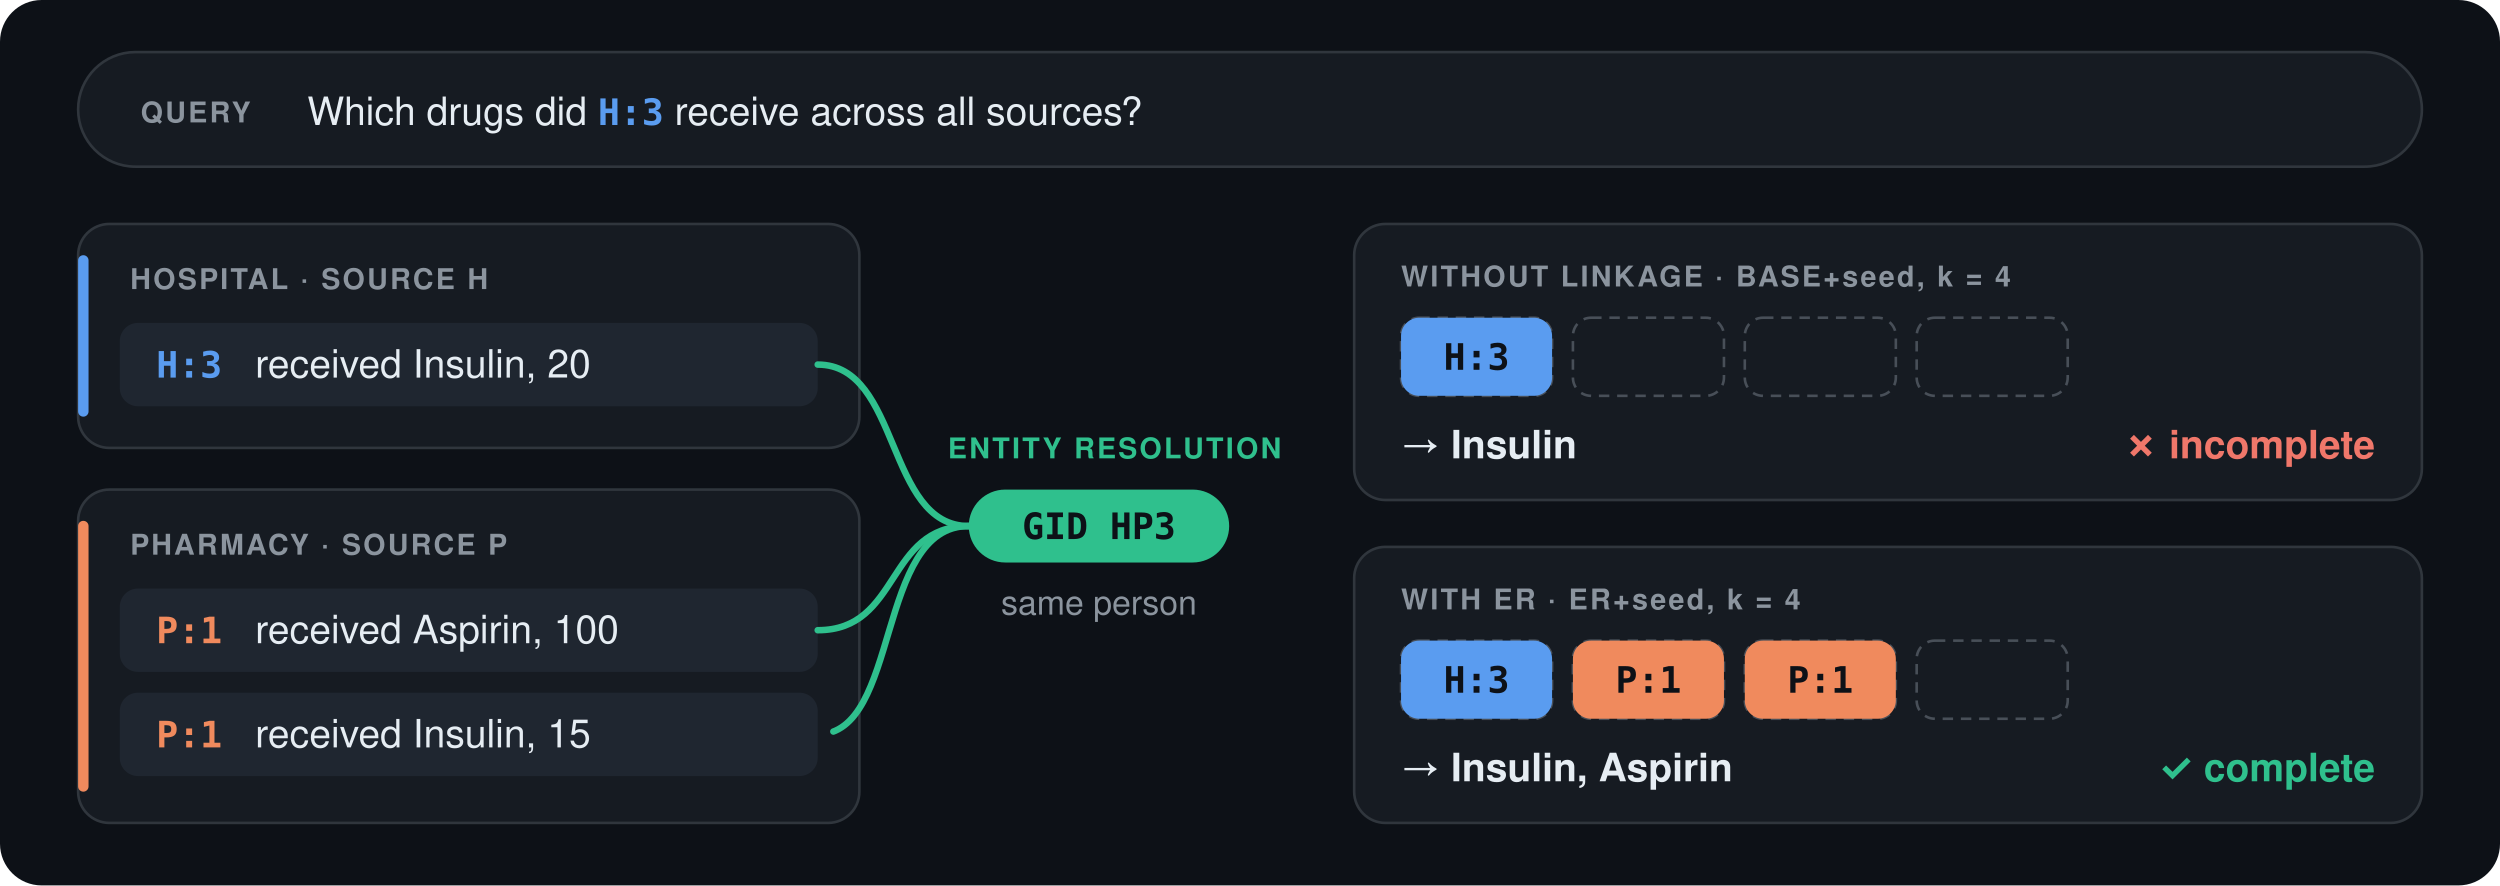
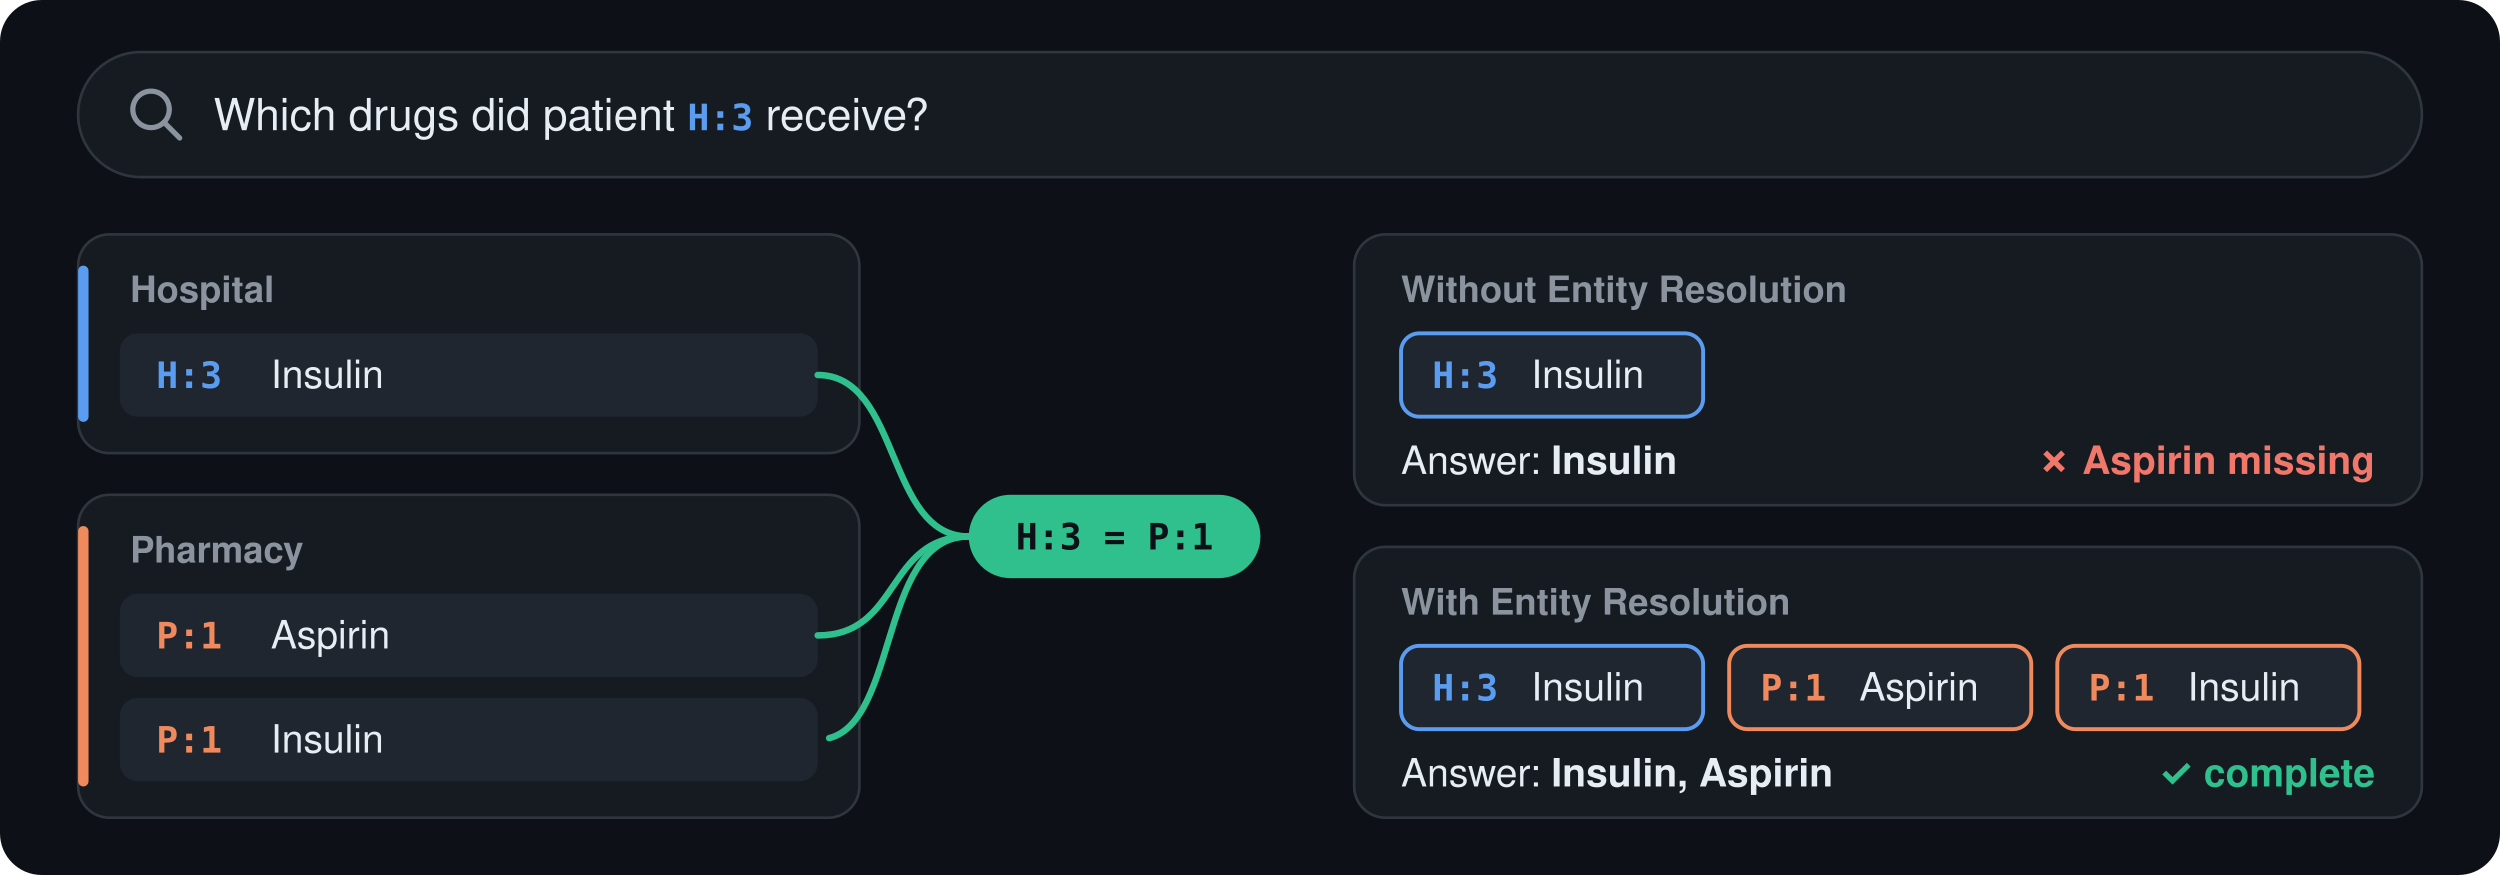
- <svg xmlns="http://www.w3.org/2000/svg" viewBox="0 0 960 340" width="960" height="340" role="img" aria-label="Entity Resolution links H:3 and P:1 to the same person, so the retrieved context holds evidence from both sources and the answer becomes complete">
-   <style>text{font-family:-apple-system,BlinkMacSystemFont,'Segoe UI',Helvetica,Arial,sans-serif}.t{font-size:15px;fill:#e6edf3}.s{font-size:13px;fill:#8b949e}.cap{font-size:11px;letter-spacing:.08em;font-weight:600;fill:#8b949e}.m{font-family:ui-monospace,SFMono-Regular,Consolas,Menlo,monospace;font-size:14px}.b{font-weight:700}g,path{transform-box:fill-box}@keyframes f2{0%,2%{opacity:0;transform:translateY(6px)}6%,93%{opacity:1;transform:none}98%,100%{opacity:0;transform:none}}@keyframes f6{0%,6%{opacity:0;transform:translateY(6px)}10%,93%{opacity:1;transform:none}98%,100%{opacity:0;transform:none}}@keyframes f9{0%,9%{opacity:0;transform:translateY(6px)}13%,93%{opacity:1;transform:none}98%,100%{opacity:0;transform:none}}@keyframes d36{0%,36%{stroke-dashoffset:100;opacity:1}43%,93%{stroke-dashoffset:0;opacity:1}98%,100%{stroke-dashoffset:0;opacity:0}}@keyframes d46{0%,46%{stroke-dashoffset:100;opacity:1}53%,93%{stroke-dashoffset:0;opacity:1}98%,100%{stroke-dashoffset:0;opacity:0}}@keyframes d48{0%,48%{stroke-dashoffset:100;opacity:1}55%,93%{stroke-dashoffset:0;opacity:1}98%,100%{stroke-dashoffset:0;opacity:0}}@keyframes f43{0%,43%{opacity:0;transform:translateY(6px)}47%,93%{opacity:1;transform:none}98%,100%{opacity:0;transform:none}}@keyframes f52{0%,52%{opacity:0;transform:translateY(6px)}56%,93%{opacity:1;transform:none}98%,100%{opacity:0;transform:none}}@keyframes f14{0%,14%{opacity:0;transform:translateY(6px)}18%,93%{opacity:1;transform:none}98%,100%{opacity:0;transform:none}}@keyframes f16{0%,16%{opacity:0;transform:translateY(6px)}20%,93%{opacity:1;transform:none}98%,100%{opacity:0;transform:none}}@keyframes f20{0%,20%{opacity:0;transform:translateY(6px)}24%,93%{opacity:1;transform:none}98%,100%{opacity:0;transform:none}}@keyframes f26{0%,26%{opacity:0;transform:translateY(6px)}30%,93%{opacity:1;transform:none}98%,100%{opacity:0;transform:none}}@keyframes f58{0%,58%{opacity:0;transform:translateY(6px)}62%,93%{opacity:1;transform:none}98%,100%{opacity:0;transform:none}}@keyframes f61{0%,61%{opacity:0;transform:translateY(6px)}65%,93%{opacity:1;transform:none}98%,100%{opacity:0;transform:none}}@keyframes f64{0%,64%{opacity:0;transform:translateY(6px)}68%,93%{opacity:1;transform:none}98%,100%{opacity:0;transform:none}}@keyframes f70{0%,70%{opacity:0;transform:translateY(6px)}74%,93%{opacity:1;transform:none}98%,100%{opacity:0;transform:none}}</style>
-   <rect width="960" height="340" rx="16" fill="#0d1117" />
+ <svg xmlns="http://www.w3.org/2000/svg" viewBox="0 0 960 336" width="960" height="336" role="img" aria-label="The hospital knows the patient as H:3, the pharmacy as P:1. Without Entity Resolution the answer misses Aspirin; with it, both records are found and the answer is complete.">
+   <style>text{font-family:-apple-system,BlinkMacSystemFont,'Segoe UI',Helvetica,Arial,sans-serif}.t{font-size:15px;fill:#e6edf3}.q{font-size:17px;fill:#e6edf3}.h{font-size:14px;font-weight:600;fill:#8b949e}.m{font-family:ui-monospace,SFMono-Regular,Consolas,Menlo,monospace;font-size:14px}.b{font-weight:700}g,path{transform-box:fill-box}@keyframes d36{0%,36%{stroke-dashoffset:100;opacity:0}36.5%{opacity:1}43%,93%{stroke-dashoffset:0;opacity:1}98%,100%{stroke-dashoffset:0;opacity:0}}@keyframes d45{0%,45%{stroke-dashoffset:100;opacity:0}45.5%{opacity:1}52%,93%{stroke-dashoffset:0;opacity:1}98%,100%{stroke-dashoffset:0;opacity:0}}@keyframes d47{0%,47%{stroke-dashoffset:100;opacity:0}47.5%{opacity:1}54%,93%{stroke-dashoffset:0;opacity:1}98%,100%{stroke-dashoffset:0;opacity:0}}@keyframes f2{0%,2%{opacity:0;transform:translateY(6px)}6%,93%{opacity:1;transform:none}98%,100%{opacity:0;transform:none}}@keyframes f6{0%,6%{opacity:0;transform:translateY(6px)}10%,93%{opacity:1;transform:none}98%,100%{opacity:0;transform:none}}@keyframes f9{0%,9%{opacity:0;transform:translateY(6px)}13%,93%{opacity:1;transform:none}98%,100%{opacity:0;transform:none}}@keyframes f14{0%,14%{opacity:0;transform:translateY(6px)}18%,93%{opacity:1;transform:none}98%,100%{opacity:0;transform:none}}@keyframes f20{0%,20%{opacity:0;transform:translateY(6px)}24%,93%{opacity:1;transform:none}98%,100%{opacity:0;transform:none}}@keyframes f26{0%,26%{opacity:0;transform:translateY(6px)}30%,93%{opacity:1;transform:none}98%,100%{opacity:0;transform:none}}@keyframes f42{0%,42%{opacity:0;transform:translateY(6px)}46%,93%{opacity:1;transform:none}98%,100%{opacity:0;transform:none}}@keyframes f54{0%,54%{opacity:0;transform:translateY(6px)}58%,93%{opacity:1;transform:none}98%,100%{opacity:0;transform:none}}@keyframes f58{0%,58%{opacity:0;transform:translateY(6px)}62%,93%{opacity:1;transform:none}98%,100%{opacity:0;transform:none}}@keyframes f61{0%,61%{opacity:0;transform:translateY(6px)}65%,93%{opacity:1;transform:none}98%,100%{opacity:0;transform:none}}@keyframes f64{0%,64%{opacity:0;transform:translateY(6px)}68%,93%{opacity:1;transform:none}98%,100%{opacity:0;transform:none}}@keyframes f70{0%,70%{opacity:0;transform:translateY(6px)}74%,93%{opacity:1;transform:none}98%,100%{opacity:0;transform:none}}</style>
+   <rect width="960" height="336" rx="16" fill="#0d1117" />
  <g style="animation:f2 11s ease-out infinite both">
-     <rect x="30" y="20" width="900" height="44" rx="22" fill="#161b22" stroke="#30363d" />
-     <text x="54" y="47" class="cap">QUERY</text>
-     <text x="118" y="48" class="t">Which drugs did <tspan class="m" style="fill:#5a9cf0" font-weight="700">H:3</tspan> receive across all sources?</text>
+     <rect x="30" y="20" width="900" height="48" rx="24" fill="#161b22" stroke="#30363d" />
+     <circle cx="58" cy="42" r="7" fill="none" stroke="#8b949e" stroke-width="2" />
+     <path d="M63,47 L69,53" stroke="#8b949e" stroke-width="2" stroke-linecap="round" />
+     <text x="82" y="50" class="q">Which drugs did patient <tspan class="m b" style="fill:#5a9cf0">H:3</tspan> receive?</text>
  </g>
  <g style="animation:f6 11s ease-out infinite both">
-     <rect x="30" y="86" width="300" height="86" rx="12" fill="#161b22" stroke="#30363d" />
-     <rect x="30" y="98" width="4" height="62" rx="2" fill="#5a9cf0" />
-     <text x="50" y="111" class="cap">HOSPITAL · SOURCE H</text>
-     <rect x="46" y="124" width="268" height="32" rx="7" fill="#1f2630" />
-     <text x="60" y="145" class="m b" style="fill:#5a9cf0">H:3</text>
-     <text x="98" y="145" class="t">received Insulin, 20</text>
+     <rect x="30" y="90" width="300" height="84" rx="12" fill="#161b22" stroke="#30363d" />
+     <rect x="30" y="102" width="4" height="60" rx="2" fill="#5a9cf0" />
+     <text x="50" y="116" class="h">Hospital</text>
+     <rect x="46" y="128" width="268" height="32" rx="7" fill="#1f2630" />
+     <text x="60" y="149" class="m b" style="fill:#5a9cf0">H:3</text>
+     <text x="104" y="149" class="t">Insulin</text>
  </g>
  <g style="animation:f9 11s ease-out infinite both">
-     <rect x="30" y="188" width="300" height="128" rx="12" fill="#161b22" stroke="#30363d" />
-     <rect x="30" y="200" width="4" height="104" rx="2" fill="#f08a5d" />
-     <text x="50" y="213" class="cap">PHARMACY · SOURCE P</text>
-     <rect x="46" y="226" width="268" height="32" rx="7" fill="#1f2630" />
-     <text x="60" y="247" class="m b" style="fill:#f08a5d">P:1</text>
-     <text x="98" y="247" class="t">received Aspirin, 100</text>
-     <rect x="46" y="266" width="268" height="32" rx="7" fill="#1f2630" />
-     <text x="60" y="287" class="m b" style="fill:#f08a5d">P:1</text>
-     <text x="98" y="287" class="t">received Insulin, 15</text>
+     <rect x="30" y="190" width="300" height="124" rx="12" fill="#161b22" stroke="#30363d" />
+     <rect x="30" y="202" width="4" height="100" rx="2" fill="#f08a5d" />
+     <text x="50" y="216" class="h">Pharmacy</text>
+     <rect x="46" y="228" width="268" height="32" rx="7" fill="#1f2630" />
+     <text x="60" y="249" class="m b" style="fill:#f08a5d">P:1</text>
+     <text x="104" y="249" class="t">Aspirin</text>
+     <rect x="46" y="268" width="268" height="32" rx="7" fill="#1f2630" />
+     <text x="60" y="289" class="m b" style="fill:#f08a5d">P:1</text>
+     <text x="104" y="289" class="t">Insulin</text>
  </g>
-   <path d="M314,140 C346,140 340,202 372,202" pathLength="100" stroke-dasharray="100" fill="none" stroke="#2fc08d" stroke-width="2.5" stroke-linecap="round" style="animation:d36 11s ease-in-out infinite both" />
-   <path d="M372,202 C340,202 346,242 314,242" pathLength="100" stroke-dasharray="100" fill="none" stroke="#2fc08d" stroke-width="2.5" stroke-linecap="round" style="animation:d46 11s ease-in-out infinite both" />
-   <path d="M372,202 C336,202 346,282 314,282" pathLength="100" stroke-dasharray="100" fill="none" stroke="#2fc08d" stroke-width="2.5" stroke-linecap="round" style="animation:d48 11s ease-in-out infinite both" />
-   <g style="animation:f43 11s ease-out infinite both">
-     <rect x="372" y="188" width="100" height="28" rx="14" fill="#2fc08d" />
-     <text x="422" y="207" text-anchor="middle" class="m b" style="fill:#0d1117">GID HP3</text>
-   </g>
-   <g style="animation:f52 11s ease-out infinite both">
-     <text x="428" y="176" text-anchor="middle" class="cap" style="fill:#2fc08d">ENTITY RESOLUTION</text>
-     <text x="422" y="236" text-anchor="middle" class="s">same person</text>
+   <path d="M314,144 C346,144 340,206 372,206" pathLength="100" stroke-dasharray="100" fill="none" stroke="#2fc08d" stroke-width="2.5" stroke-linecap="round" style="animation:d36 11s ease-in-out infinite both" />
+   <path d="M372,206 C340,206 346,244 314,244" pathLength="100" stroke-dasharray="100" fill="none" stroke="#2fc08d" stroke-width="2.5" stroke-linecap="round" style="animation:d45 11s ease-in-out infinite both" />
+   <path d="M372,206 C336,206 346,284 314,284" pathLength="100" stroke-dasharray="100" fill="none" stroke="#2fc08d" stroke-width="2.5" stroke-linecap="round" style="animation:d47 11s ease-in-out infinite both" />
+   <g style="animation:f42 11s ease-out infinite both">
+     <rect x="372" y="190" width="112" height="32" rx="16" fill="#2fc08d" />
+     <text x="428" y="211" text-anchor="middle" class="m b" style="fill:#0d1117">H:3 = P:1</text>
  </g>
  <g style="animation:f14 11s ease-out infinite both">
-     <rect x="520" y="86" width="410" height="106" rx="12" fill="#161b22" stroke="#30363d" />
-     <text x="538" y="110" class="cap">WITHOUT LINKAGE · BASE+seed, k = 4</text>
-     <rect x="538" y="122" width="58" height="30" rx="7" fill="none" stroke="#484f58" stroke-dasharray="4 3" />
-     <rect x="604" y="122" width="58" height="30" rx="7" fill="none" stroke="#484f58" stroke-dasharray="4 3" />
-     <rect x="670" y="122" width="58" height="30" rx="7" fill="none" stroke="#484f58" stroke-dasharray="4 3" />
-     <rect x="736" y="122" width="58" height="30" rx="7" fill="none" stroke="#484f58" stroke-dasharray="4 3" />
+     <rect x="520" y="90" width="410" height="104" rx="12" fill="#161b22" stroke="#30363d" />
+     <text x="538" y="116" class="h">Without Entity Resolution</text>
  </g>
-   <g style="animation:f16 11s ease-out infinite both">
-     <rect x="520" y="210" width="410" height="106" rx="12" fill="#161b22" stroke="#30363d" />
-     <text x="538" y="234" class="cap">WITH ER · ER+seed, k = 4</text>
-     <rect x="538" y="246" width="58" height="30" rx="7" fill="none" stroke="#484f58" stroke-dasharray="4 3" />
-     <rect x="604" y="246" width="58" height="30" rx="7" fill="none" stroke="#484f58" stroke-dasharray="4 3" />
-     <rect x="670" y="246" width="58" height="30" rx="7" fill="none" stroke="#484f58" stroke-dasharray="4 3" />
-     <rect x="736" y="246" width="58" height="30" rx="7" fill="none" stroke="#484f58" stroke-dasharray="4 3" />
+   <g style="animation:f54 11s ease-out infinite both">
+     <rect x="520" y="210" width="410" height="104" rx="12" fill="#161b22" stroke="#30363d" />
+     <text x="538" y="236" class="h">With Entity Resolution</text>
  </g>
  <g style="animation:f20 11s ease-out infinite both">
-     <rect x="538" y="122" width="58" height="30" rx="7" fill="#5a9cf0" />
-     <text x="567" y="142" text-anchor="middle" class="m b" style="fill:#0d1117">H:3</text>
+     <rect x="538" y="128" width="116" height="32" rx="7" fill="#1f2630" stroke="#5a9cf0" stroke-width="1.5" />
+     <text x="550" y="149" class="m b" style="fill:#5a9cf0">H:3</text>
+     <text x="588" y="149" class="t">Insulin</text>
  </g>
  <g style="animation:f26 11s ease-out infinite both">
-     <text x="538" y="176" class="t">→ <tspan font-weight="700">Insulin</tspan>
+     <text x="538" y="182" class="t">Answer: <tspan class="b">Insulin</tspan>
    </text>
-     <text x="912" y="176" text-anchor="end" class="t b" style="fill:#f0776a">✗ incomplete</text>
+     <text x="912" y="182" text-anchor="end" class="t b" style="fill:#f0776a">✗ Aspirin missing</text>
  </g>
  <g style="animation:f58 11s ease-out infinite both">
-     <rect x="538" y="246" width="58" height="30" rx="7" fill="#5a9cf0" />
-     <text x="567" y="266" text-anchor="middle" class="m b" style="fill:#0d1117">H:3</text>
+     <rect x="538" y="248" width="116" height="32" rx="7" fill="#1f2630" stroke="#5a9cf0" stroke-width="1.5" />
+     <text x="550" y="269" class="m b" style="fill:#5a9cf0">H:3</text>
+     <text x="588" y="269" class="t">Insulin</text>
  </g>
  <g style="animation:f61 11s ease-out infinite both">
-     <rect x="604" y="246" width="58" height="30" rx="7" fill="#f08a5d" />
-     <text x="633" y="266" text-anchor="middle" class="m b" style="fill:#0d1117">P:1</text>
+     <rect x="664" y="248" width="116" height="32" rx="7" fill="#1f2630" stroke="#f08a5d" stroke-width="1.5" />
+     <text x="676" y="269" class="m b" style="fill:#f08a5d">P:1</text>
+     <text x="714" y="269" class="t">Aspirin</text>
  </g>
  <g style="animation:f64 11s ease-out infinite both">
-     <rect x="670" y="246" width="58" height="30" rx="7" fill="#f08a5d" />
-     <text x="699" y="266" text-anchor="middle" class="m b" style="fill:#0d1117">P:1</text>
+     <rect x="790" y="248" width="116" height="32" rx="7" fill="#1f2630" stroke="#f08a5d" stroke-width="1.5" />
+     <text x="802" y="269" class="m b" style="fill:#f08a5d">P:1</text>
+     <text x="840" y="269" class="t">Insulin</text>
  </g>
  <g style="animation:f70 11s ease-out infinite both">
-     <text x="538" y="300" class="t">→ <tspan font-weight="700">Insulin, Aspirin</tspan>
+     <text x="538" y="302" class="t">Answer: <tspan class="b">Insulin, Aspirin</tspan>
    </text>
-     <text x="912" y="300" text-anchor="end" class="t b" style="fill:#2fc08d">✓ complete</text>
+     <text x="912" y="302" text-anchor="end" class="t b" style="fill:#2fc08d">✓ complete</text>
  </g>
</svg>
